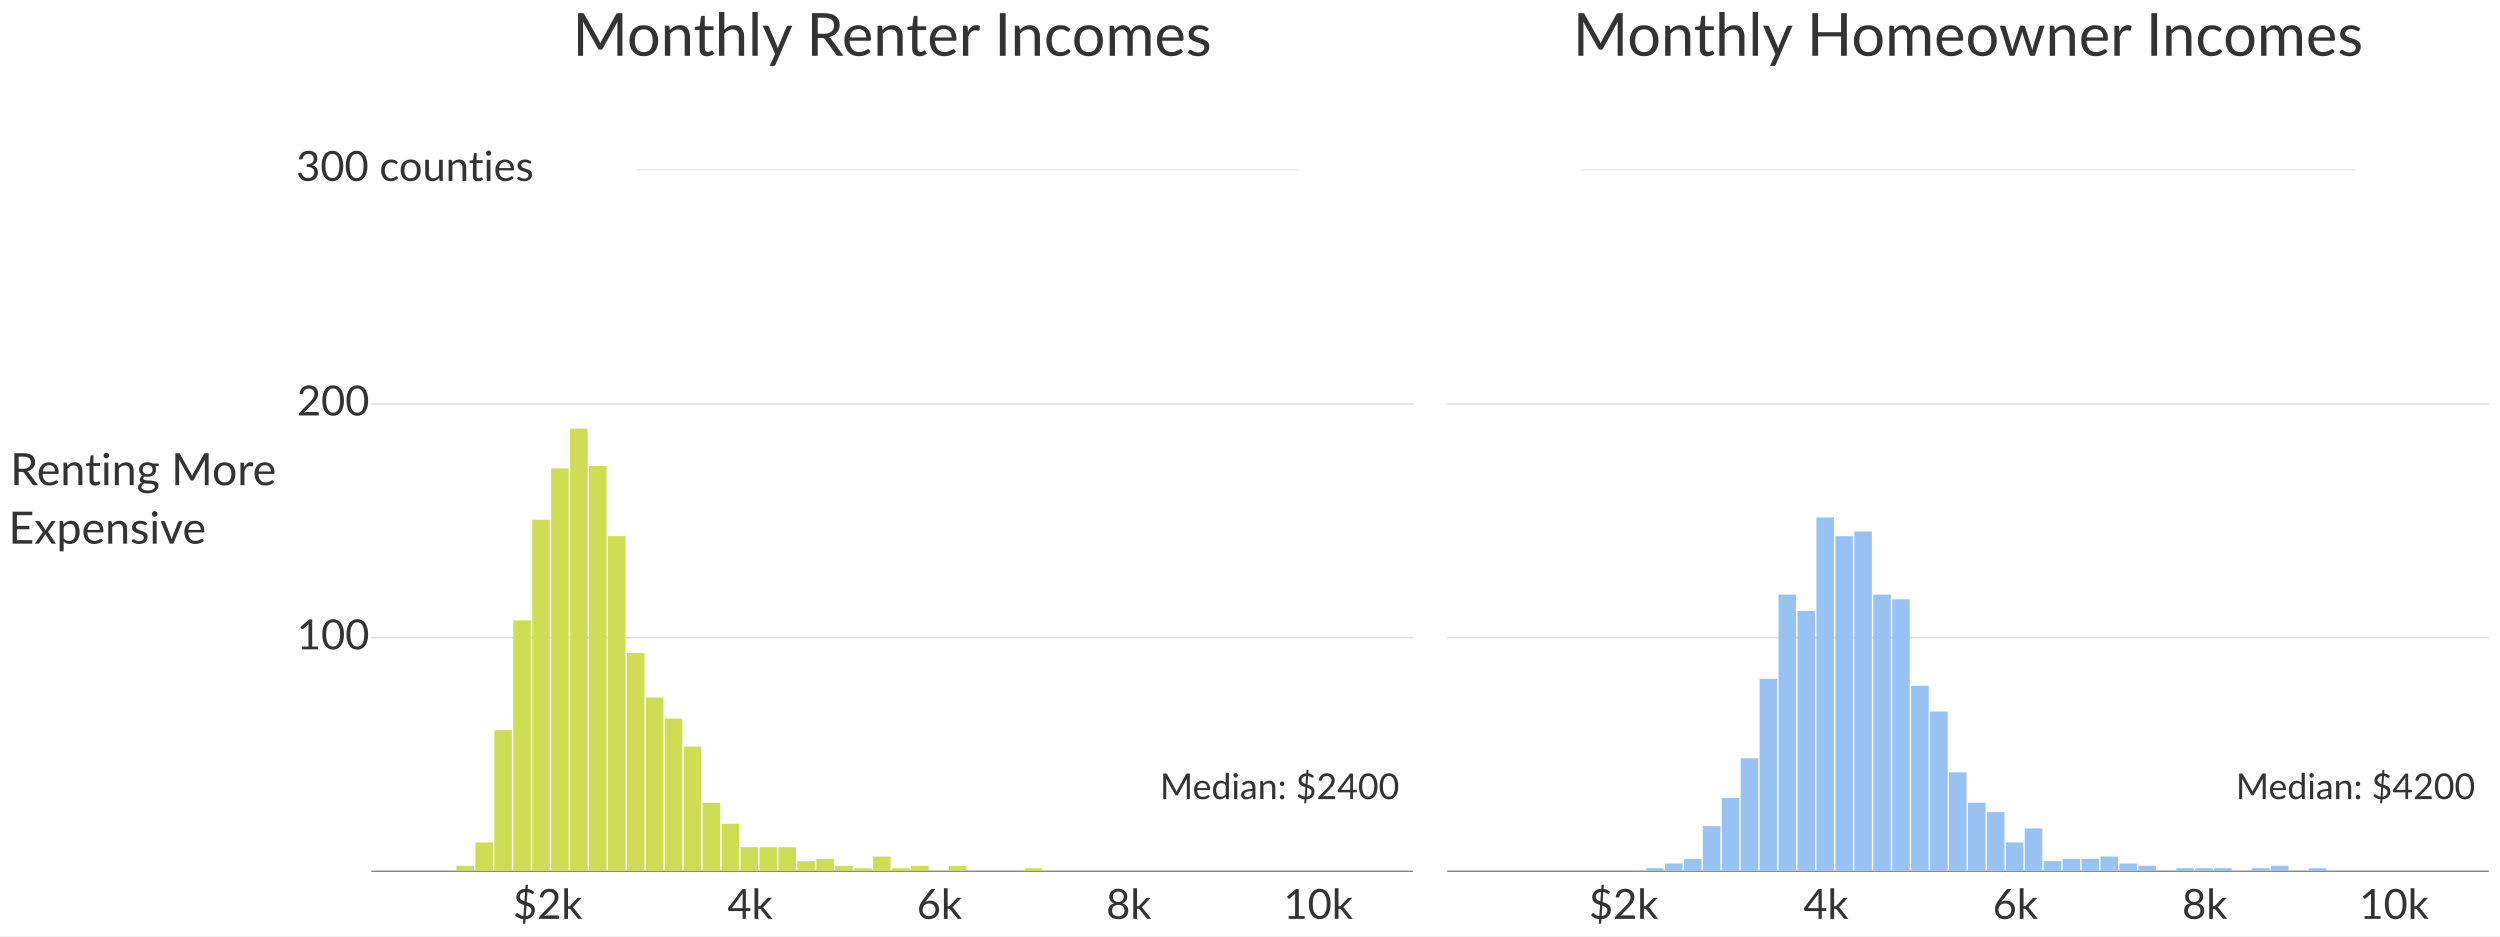
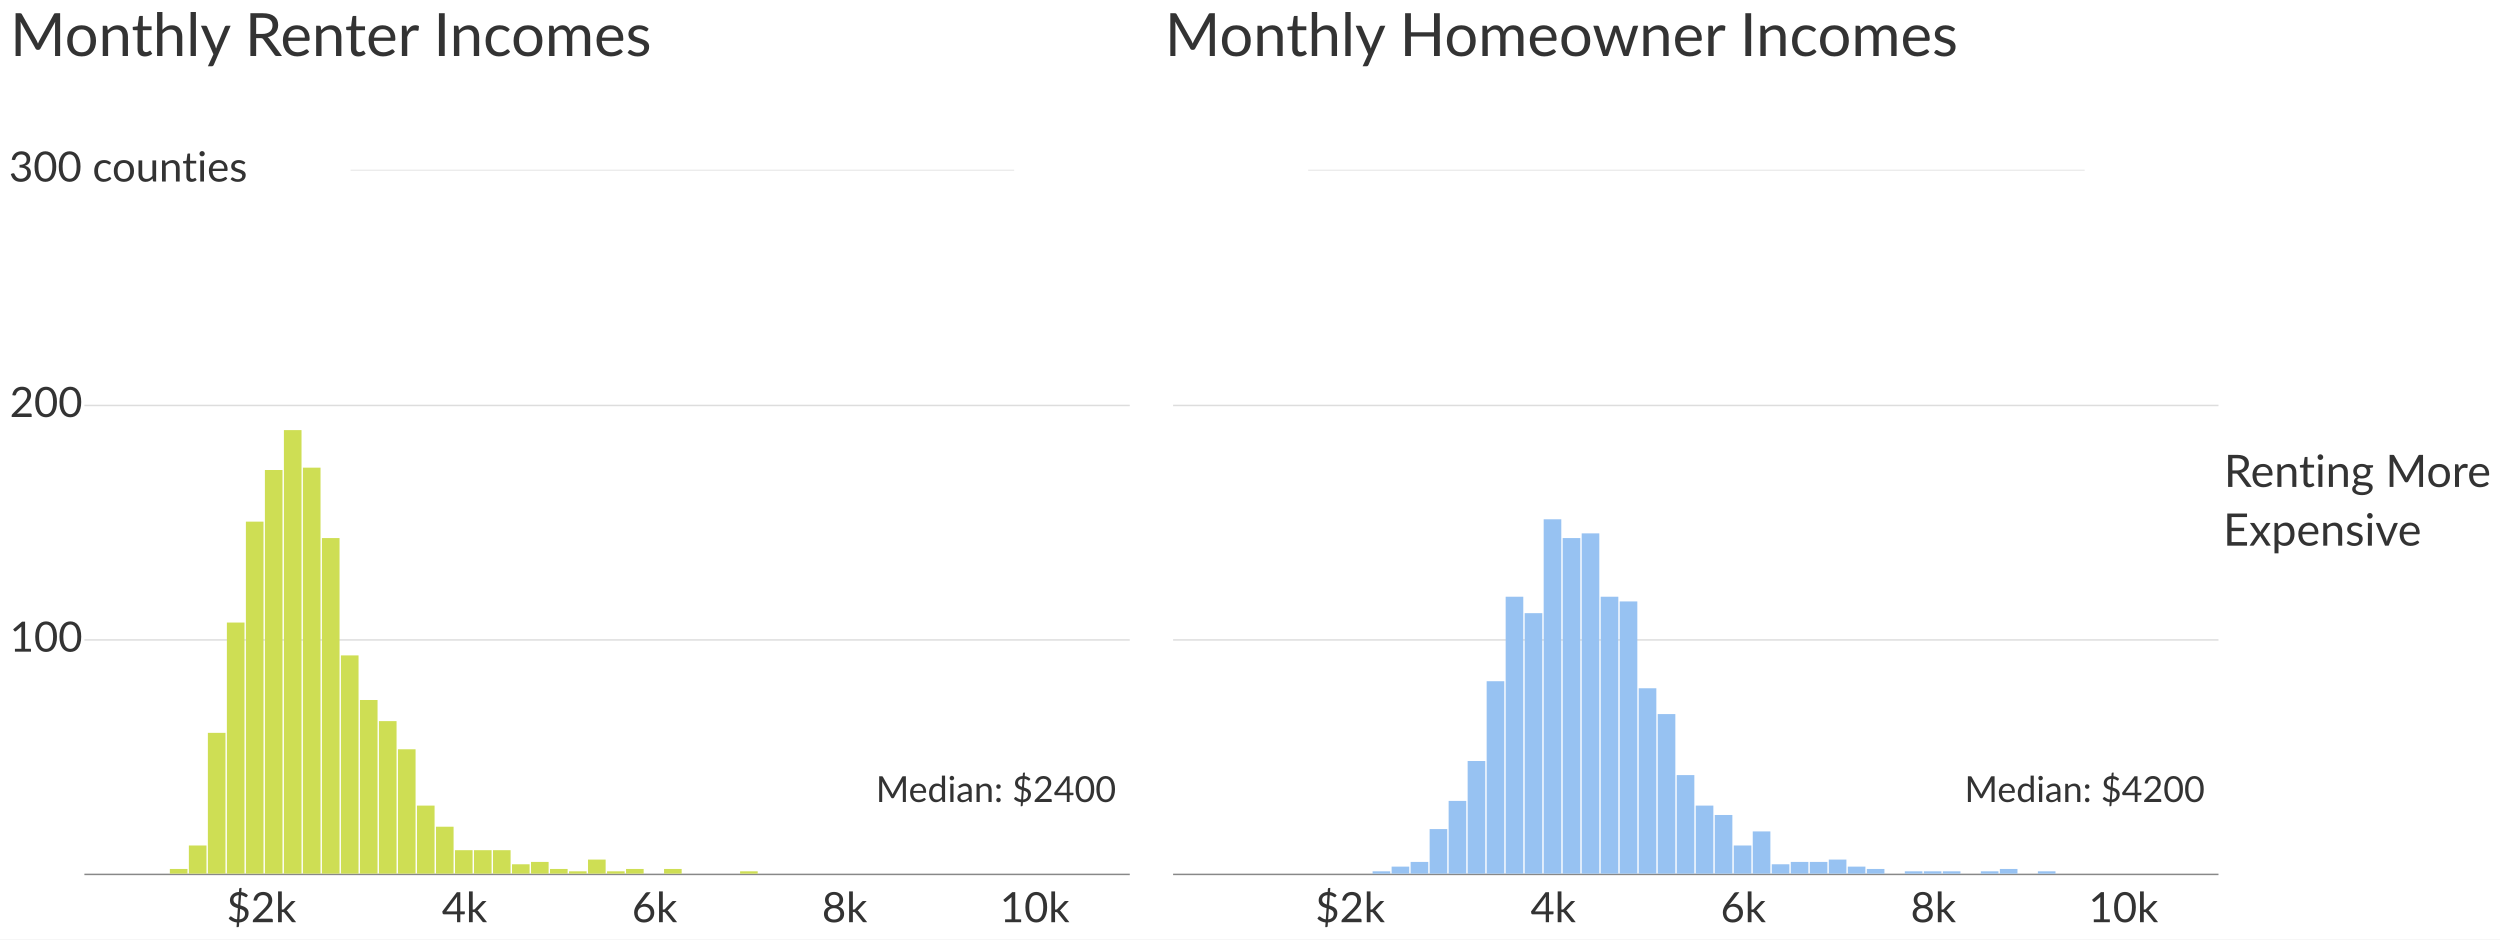
- <svg xmlns="http://www.w3.org/2000/svg" class="marks" width="1680" height="629" viewBox="0 0 1680 629" version="1.1">
-   <rect width="1680" height="629" style="fill: white;" />
-   <g transform="translate(249,35)">
+ <svg xmlns="http://www.w3.org/2000/svg" class="marks" width="1674" height="629" viewBox="0 0 1674 629" version="1.1">
+   <rect width="1674" height="629" style="fill: white;" />
+   <g transform="translate(56,35)">
    <g class="mark-group role-frame root">
      <g transform="translate(0,0)">
        <path class="background" d="M0,0h0v550h0Z" style="fill: none;" />
        <g>
          <g class="mark-group role-scope concat_0_group">
            <g transform="translate(0,0)">
              <path class="background" d="M0.5,0.5h700v550h-700Z" style="fill: none; stroke: #ddd; stroke-opacity: 0;" />
              <g>
                <g class="mark-group role-axis">
                  <g transform="translate(0.5,0.5)">
                    <path class="background" d="M0,0h0v0h0Z" style="pointer-events: none; fill: none;" />
                    <g>
                      <g class="mark-rule role-axis-grid" style="pointer-events: none;">
                        <line transform="translate(0,393)" x2="700" y2="0" style="fill: none; stroke: #ddd; stroke-opacity: 1; stroke-width: 1; opacity: 1;" />
                        <line transform="translate(0,236)" x2="700" y2="0" style="fill: none; stroke: #ddd; stroke-opacity: 1; stroke-width: 1; opacity: 1;" />
                      </g>
                    </g>
                    <path class="foreground" d="" style="pointer-events: none; display: none; fill: none;" />
                  </g>
                </g>
                <g class="mark-group role-axis">
                  <g transform="translate(0.5,550.5)">
                    <path class="background" d="M0,0h0v0h0Z" style="pointer-events: none; fill: none;" />
                    <g>
                      <g class="mark-text role-axis-label" style="pointer-events: none;">
-                         <text text-anchor="middle" transform="translate(254.5455,32)" style="font-family: Lato; font-size: 28px; fill: #000; fill-opacity: 0.8; opacity: 1;">4k</text>
-                         <text text-anchor="middle" transform="translate(381.8182,32)" style="font-family: Lato; font-size: 28px; fill: #000; fill-opacity: 0.8; opacity: 1;">6k</text>
-                         <text text-anchor="middle" transform="translate(509.0909,32)" style="font-family: Lato; font-size: 28px; fill: #000; fill-opacity: 0.8; opacity: 1;">8k</text>
-                         <text text-anchor="middle" transform="translate(636.3636,32)" style="font-family: Lato; font-size: 28px; fill: #000; fill-opacity: 0.8; opacity: 1;">10k</text>
+                         <text text-anchor="middle" transform="translate(254.5455,32)" style="font-family: Lato, Calibri, Arial; font-size: 28px; fill: #000; fill-opacity: 0.8; opacity: 1;">4k</text>
+                         <text text-anchor="middle" transform="translate(381.8182,32)" style="font-family: Lato, Calibri, Arial; font-size: 28px; fill: #000; fill-opacity: 0.8; opacity: 1;">6k</text>
+                         <text text-anchor="middle" transform="translate(509.0909,32)" style="font-family: Lato, Calibri, Arial; font-size: 28px; fill: #000; fill-opacity: 0.8; opacity: 1;">8k</text>
+                         <text text-anchor="middle" transform="translate(636.3636,32)" style="font-family: Lato, Calibri, Arial; font-size: 28px; fill: #000; fill-opacity: 0.8; opacity: 1;">10k</text>
                      </g>
                      <g class="mark-rule role-axis-domain" style="pointer-events: none;">
                        <line transform="translate(0,0)" x2="700" y2="0" style="fill: none; stroke: #888; stroke-width: 1; opacity: 1;" />
                      </g>
                      <g class="mark-text role-axis-title" style="pointer-events: none;">
-                         <text text-anchor="middle" transform="translate(350,-548)" style="font-family: Lato; font-size: 40px; font-weight: normal; fill: #000; fill-opacity: 0.8; opacity: 1;">Monthly Renter Incomes</text>
-                       </g>
-                     </g>
-                     <path class="foreground" d="" style="pointer-events: none; display: none; fill: none;" />
-                   </g>
-                 </g>
-                 <g class="mark-group role-axis">
-                   <g transform="translate(0.5,0.5)">
-                     <path class="background" d="M0,0h0v0h0Z" style="pointer-events: none; fill: none;" />
-                     <g>
-                       <g class="mark-text role-axis-label" style="pointer-events: none;">
-                         <text text-anchor="start" transform="translate(-50,400.8571)" style="font-family: Lato; font-size: 28px; fill: #000; fill-opacity: 0.8; opacity: 1;">100</text>
-                         <text text-anchor="start" transform="translate(-50,243.7143)" style="font-family: Lato; font-size: 28px; fill: #000; fill-opacity: 0.8; opacity: 1;">200</text>
+                         <text text-anchor="middle" transform="translate(165,-548)" style="font-family: Lato, Calibri, Arial; font-size: 40px; font-weight: normal; fill: #000; fill-opacity: 0.8; opacity: 1;">Monthly Renter Incomes</text>
+                       </g>
+                     </g>
+                     <path class="foreground" d="" style="pointer-events: none; display: none; fill: none;" />
+                   </g>
+                 </g>
+                 <g class="mark-group role-axis">
+                   <g transform="translate(0.5,0.5)">
+                     <path class="background" d="M0,0h0v0h0Z" style="pointer-events: none; fill: none;" />
+                     <g>
+                       <g class="mark-text role-axis-label" style="pointer-events: none;">
+                         <text text-anchor="start" transform="translate(-50,400.8571)" style="font-family: Lato, Calibri, Arial; font-size: 28px; fill: #000; fill-opacity: 0.8; opacity: 1;">100</text>
+                         <text text-anchor="start" transform="translate(-50,243.7143)" style="font-family: Lato, Calibri, Arial; font-size: 28px; fill: #000; fill-opacity: 0.8; opacity: 1;">200</text>
                      </g>
                      <g class="mark-rule role-axis-domain" style="pointer-events: none;">
                        <line transform="translate(0,550)" x2="0" y2="-550" style="fill: none; stroke: #888; stroke-width: 0; opacity: 1;" />
                      </g>
                    </g>
                    <path class="foreground" d="" style="pointer-events: none; display: none; fill: none;" />
                  </g>
                </g>
                <g class="mark-text role-mark concat_0_layer_0_marks">
                  <text text-anchor="middle" transform="translate(400.9091,77.57143)" style="font-family: sans-serif; font-size: 11.5px; font-weight: bold; fill: black; opacity: 0.09;">______________________________________________________________________________________________</text>
                </g>
                <g class="mark-rect role-mark concat_0_layer_1_marks">
                  <path d="M185.009,433.714h11.8v116.286h-11.8Z" style="fill: #cede54;" />
                  <path d="M197.736,447.857h11.8v102.143h-11.8Z" style="fill: #cede54;" />
                  <path d="M95.918,381.857h11.8v168.143h-11.8Z" style="fill: #cede54;" />
                  <path d="M134.1,253h11.8v297h-11.8Z" style="fill: #cede54;" />
                  <path d="M121.373,279.714h11.8v270.286h-11.8Z" style="fill: #cede54;" />
                  <path d="M146.827,278.143h11.8v271.857h-11.8Z" style="fill: #cede54;" />
                  <path d="M108.645,314.286h11.8v235.714h-11.8Z" style="fill: #cede54;" />
                  <path d="M83.191,455.714h11.8v94.286h-11.8Z" style="fill: #cede54;" />
                  <path d="M159.555,325.286h11.8v224.714h-11.8Z" style="fill: #cede54;" />
                  <path d="M172.282,403.857h11.8v146.143h-11.8Z" style="fill: #cede54;" />
                  <path d="M337.736,540.571h11.8v9.429h-11.8Z" style="fill: #cede54;" />
                  <path d="M439.555,548.429h11.8v1.571h-11.8Z" style="fill: #cede54;" />
                  <path d="M274.1,534.286h11.8v15.714h-11.8Z" style="fill: #cede54;" />
                  <path d="M388.645,546.857h11.8v3.143h-11.8Z" style="fill: #cede54;" />
                  <path d="M363.191,546.857h11.8v3.143h-11.8Z" style="fill: #cede54;" />
                  <path d="M235.918,518.571h11.8v31.429h-11.8Z" style="fill: #cede54;" />
                  <path d="M286.827,543.714h11.8v6.286h-11.8Z" style="fill: #cede54;" />
                  <path d="M299.555,542.143h11.8v7.857h-11.8Z" style="fill: #cede54;" />
                  <path d="M210.464,466.714h11.8v83.286h-11.8Z" style="fill: #cede54;" />
                  <path d="M248.645,534.286h11.8v15.714h-11.8Z" style="fill: #cede54;" />
                  <path d="M350.464,548.429h11.8v1.571h-11.8Z" style="fill: #cede54;" />
                  <path d="M70.464,531.143h11.8v18.857h-11.8Z" style="fill: #cede54;" />
                  <path d="M223.191,504.429h11.8v45.571h-11.8Z" style="fill: #cede54;" />
                  <path d="M261.373,534.286h11.8v15.714h-11.8Z" style="fill: #cede54;" />
                  <path d="M57.736,546.857h11.8v3.143h-11.8Z" style="fill: #cede54;" />
                  <path d="M325.009,548.429h11.8v1.571h-11.8Z" style="fill: #cede54;" />
                  <path d="M312.282,546.857h11.8v3.143h-11.8Z" style="fill: #cede54;" />
                </g>
                <g class="mark-text role-mark concat_0_layer_2_marks">
                  <text text-anchor="middle" transform="translate(119.0909,582.5)" style="font-family: lato; font-size: 28px; fill: black; opacity: 0.8;">$2k</text>
                </g>
                <g class="mark-text role-mark concat_0_layer_3_marks">
                  <text text-anchor="middle" transform="translate(29.81818,86.57143)" style="font-family: lato; font-size: 28px; fill: black; opacity: 0.8;">300 counties</text>
                </g>
                <g class="mark-text role-mark concat_0_layer_4_marks">
-                   <text text-anchor="middle" transform="translate(-152.7273,291.0714)" style="font-family: lato; font-size: 30px; fill: black; opacity: 0.8;">Renting More</text>
+                   <text text-anchor="middle" transform="translate(6.363636,291.0714)" style="font-family: lato; font-size: 30px; fill: black; opacity: 0.8;" />
                </g>
                <g class="mark-text role-mark concat_0_layer_5_marks">
-                   <text text-anchor="middle" transform="translate(-176.9091,330.3571)" style="font-family: lato; font-size: 30px; fill: black; opacity: 0.8;">Expensive</text>
+                   <text text-anchor="middle" transform="translate(6.363636,330.3571)" style="font-family: lato; font-size: 30px; fill: black; opacity: 0.8;" />
                </g>
                <g class="mark-text role-mark concat_0_layer_6_marks">
                  <text text-anchor="middle" transform="translate(610.9091,502)" style="font-family: lato; font-size: 24px; fill: black; opacity: 0.8;">Median: $2400</text>
                </g>
              </g>
              <path class="foreground" d="" style="display: none; fill: none;" />
            </g>
          </g>
          <g class="mark-group role-scope concat_1_group">
-             <g transform="translate(723,0)">
+             <g transform="translate(729,0)">
              <path class="background" d="M0.5,0.5h700v550h-700Z" style="fill: none; stroke: #ddd; stroke-opacity: 0;" />
              <g>
                <g class="mark-group role-axis">
                  <g transform="translate(0.5,0.5)">
                    <path class="background" d="M0,0h0v0h0Z" style="pointer-events: none; fill: none;" />
                    <g>
                      <g class="mark-rule role-axis-grid" style="pointer-events: none;">
                        <line transform="translate(0,393)" x2="700" y2="0" style="fill: none; stroke: #ddd; stroke-opacity: 1; stroke-width: 1; opacity: 1;" />
                        <line transform="translate(0,236)" x2="700" y2="0" style="fill: none; stroke: #ddd; stroke-opacity: 1; stroke-width: 1; opacity: 1;" />
                      </g>
                    </g>
                    <path class="foreground" d="" style="pointer-events: none; display: none; fill: none;" />
                  </g>
                </g>
                <g class="mark-group role-axis">
                  <g transform="translate(0.5,550.5)">
                    <path class="background" d="M0,0h0v0h0Z" style="pointer-events: none; fill: none;" />
                    <g>
                      <g class="mark-text role-axis-label" style="pointer-events: none;">
-                         <text text-anchor="middle" transform="translate(254.5455,32)" style="font-family: Lato; font-size: 28px; fill: #000; fill-opacity: 0.8; opacity: 1;">4k</text>
-                         <text text-anchor="middle" transform="translate(381.8182,32)" style="font-family: Lato; font-size: 28px; fill: #000; fill-opacity: 0.8; opacity: 1;">6k</text>
-                         <text text-anchor="middle" transform="translate(509.0909,32)" style="font-family: Lato; font-size: 28px; fill: #000; fill-opacity: 0.8; opacity: 1;">8k</text>
-                         <text text-anchor="middle" transform="translate(636.3636,32)" style="font-family: Lato; font-size: 28px; fill: #000; fill-opacity: 0.8; opacity: 1;">10k</text>
+                         <text text-anchor="middle" transform="translate(254.5455,32)" style="font-family: Lato, Calibri, Arial; font-size: 28px; fill: #000; fill-opacity: 0.8; opacity: 1;">4k</text>
+                         <text text-anchor="middle" transform="translate(381.8182,32)" style="font-family: Lato, Calibri, Arial; font-size: 28px; fill: #000; fill-opacity: 0.8; opacity: 1;">6k</text>
+                         <text text-anchor="middle" transform="translate(509.0909,32)" style="font-family: Lato, Calibri, Arial; font-size: 28px; fill: #000; fill-opacity: 0.8; opacity: 1;">8k</text>
+                         <text text-anchor="middle" transform="translate(636.3636,32)" style="font-family: Lato, Calibri, Arial; font-size: 28px; fill: #000; fill-opacity: 0.8; opacity: 1;">10k</text>
                      </g>
                      <g class="mark-rule role-axis-domain" style="pointer-events: none;">
                        <line transform="translate(0,0)" x2="700" y2="0" style="fill: none; stroke: #888; stroke-width: 1; opacity: 1;" />
                      </g>
                      <g class="mark-text role-axis-title" style="pointer-events: none;">
-                         <text text-anchor="middle" transform="translate(350,-548)" style="font-family: Lato; font-size: 40px; font-weight: normal; fill: #000; fill-opacity: 0.8; opacity: 1;">Monthly Homeowner Incomes</text>
-                       </g>
-                     </g>
-                     <path class="foreground" d="" style="pointer-events: none; display: none; fill: none;" />
-                   </g>
-                 </g>
-                 <g class="mark-group role-axis">
-                   <g transform="translate(0.5,0.5)">
-                     <path class="background" d="M0,0h0v0h0Z" style="pointer-events: none; fill: none;" />
-                     <g>
-                       <g class="mark-text role-axis-label" style="pointer-events: none;">
-                         <text text-anchor="start" transform="translate(0,400.8571)" style="font-family: Lato; font-size: 28px; fill: #000; fill-opacity: 0; opacity: 1;">100</text>
-                         <text text-anchor="start" transform="translate(0,243.7143)" style="font-family: Lato; font-size: 28px; fill: #000; fill-opacity: 0; opacity: 1;">200</text>
+                         <text text-anchor="middle" transform="translate(260,-548)" style="font-family: Lato, Calibri, Arial; font-size: 40px; font-weight: normal; fill: #000; fill-opacity: 0.8; opacity: 1;">Monthly Homeowner Incomes</text>
+                       </g>
+                     </g>
+                     <path class="foreground" d="" style="pointer-events: none; display: none; fill: none;" />
+                   </g>
+                 </g>
+                 <g class="mark-group role-axis">
+                   <g transform="translate(0.5,0.5)">
+                     <path class="background" d="M0,0h0v0h0Z" style="pointer-events: none; fill: none;" />
+                     <g>
+                       <g class="mark-text role-axis-label" style="pointer-events: none;">
+                         <text text-anchor="start" transform="translate(0,400.8571)" style="font-family: Lato, Calibri, Arial; font-size: 28px; fill: #000; fill-opacity: 0; opacity: 1;">100</text>
+                         <text text-anchor="start" transform="translate(0,243.7143)" style="font-family: Lato, Calibri, Arial; font-size: 28px; fill: #000; fill-opacity: 0; opacity: 1;">200</text>
                      </g>
                      <g class="mark-rule role-axis-domain" style="pointer-events: none;">
                        <line transform="translate(0,550)" x2="0" y2="-550" style="fill: none; stroke: #888; stroke-width: 0; opacity: 1;" />
                      </g>
                    </g>
                    <path class="foreground" d="" style="pointer-events: none; display: none; fill: none;" />
                  </g>
                </g>
                <g class="mark-text role-mark concat_1_layer_0_marks">
                  <text text-anchor="middle" transform="translate(350.9091,77.57143)" style="font-family: sans-serif; font-size: 11.5px; font-weight: bold; fill: black; opacity: 0.09;">______________________________________________________________________________________________________________</text>
                </g>
                <g class="mark-rect role-mark concat_1_layer_1_marks">
                  <path d="M337.736,484h11.8v66h-11.8Z" style="fill: #97c2f2;" />
                  <path d="M248.645,312.714h11.8v237.286h-11.8Z" style="fill: #97c2f2;" />
                  <path d="M274.1,322.143h11.8v227.857h-11.8Z" style="fill: #97c2f2;" />
                  <path d="M286.827,364.571h11.8v185.429h-11.8Z" style="fill: #97c2f2;" />
                  <path d="M235.918,375.571h11.8v174.429h-11.8Z" style="fill: #97c2f2;" />
                  <path d="M210.464,421.143h11.8v128.857h-11.8Z" style="fill: #97c2f2;" />
                  <path d="M350.464,504.429h11.8v45.571h-11.8Z" style="fill: #97c2f2;" />
                  <path d="M299.555,367.714h11.8v182.286h-11.8Z" style="fill: #97c2f2;" />
                  <path d="M197.736,474.571h11.8v75.429h-11.8Z" style="fill: #97c2f2;" />
                  <path d="M261.373,325.286h11.8v224.714h-11.8Z" style="fill: #97c2f2;" />
                  <path d="M223.191,364.571h11.8v185.429h-11.8Z" style="fill: #97c2f2;" />
                  <path d="M312.282,425.857h11.8v124.143h-11.8Z" style="fill: #97c2f2;" />
                  <path d="M134.1,548.429h11.8v1.571h-11.8Z" style="fill: #97c2f2;" />
                  <path d="M401.373,543.714h11.8v6.286h-11.8Z" style="fill: #97c2f2;" />
                  <path d="M515.918,548.429h11.8v1.571h-11.8Z" style="fill: #97c2f2;" />
                  <path d="M541.373,548.429h11.8v1.571h-11.8Z" style="fill: #97c2f2;" />
                  <path d="M452.282,545.286h11.8v4.714h-11.8Z" style="fill: #97c2f2;" />
                  <path d="M363.191,510.714h11.8v39.286h-11.8Z" style="fill: #97c2f2;" />
                  <path d="M388.645,521.714h11.8v28.286h-11.8Z" style="fill: #97c2f2;" />
                  <path d="M325.009,443.143h11.8v106.857h-11.8Z" style="fill: #97c2f2;" />
                  <path d="M414.1,542.143h11.8v7.857h-11.8Z" style="fill: #97c2f2;" />
                  <path d="M439.555,540.571h11.8v9.429h-11.8Z" style="fill: #97c2f2;" />
                  <path d="M159.555,542.143h11.8v7.857h-11.8Z" style="fill: #97c2f2;" />
                  <path d="M185.009,501.286h11.8v48.714h-11.8Z" style="fill: #97c2f2;" />
                  <path d="M375.918,531.143h11.8v18.857h-11.8Z" style="fill: #97c2f2;" />
                  <path d="M172.282,520.143h11.8v29.857h-11.8Z" style="fill: #97c2f2;" />
                  <path d="M146.827,545.286h11.8v4.714h-11.8Z" style="fill: #97c2f2;" />
                  <path d="M426.827,542.143h11.8v7.857h-11.8Z" style="fill: #97c2f2;" />
                  <path d="M554.1,546.857h11.8v3.143h-11.8Z" style="fill: #97c2f2;" />
                  <path d="M465.009,546.857h11.8v3.143h-11.8Z" style="fill: #97c2f2;" />
                  <path d="M503.191,548.429h11.8v1.571h-11.8Z" style="fill: #97c2f2;" />
                  <path d="M579.555,548.429h11.8v1.571h-11.8Z" style="fill: #97c2f2;" />
                  <path d="M490.464,548.429h11.8v1.571h-11.8Z" style="fill: #97c2f2;" />
                </g>
                <g class="mark-text role-mark concat_1_layer_2_marks">
                  <text text-anchor="middle" transform="translate(119.0909,582.5)" style="font-family: lato; font-size: 28px; fill: black; opacity: 0.8;">$2k</text>
                </g>
                <g class="mark-text role-mark concat_1_layer_3_marks">
                  <text text-anchor="middle" transform="translate(531.8182,86.57143)" style="font-family: lato; font-size: 28px; fill: black; opacity: 0;">300 counties</text>
                </g>
                <g class="mark-text role-mark concat_1_layer_4_marks">
-                   <text text-anchor="middle" transform="translate(6.363636,291.0714)" style="font-family: lato; font-size: 30px; fill: black; opacity: 0.8;" />
+                   <text text-anchor="middle" transform="translate(793.5455,291.0714)" style="font-family: lato; font-size: 30px; fill: black; opacity: 0.8;">Renting More</text>
                </g>
                <g class="mark-text role-mark concat_1_layer_5_marks">
-                   <text text-anchor="middle" transform="translate(6.363636,330.3571)" style="font-family: lato; font-size: 30px; fill: black; opacity: 0.8;" />
+                   <text text-anchor="middle" transform="translate(770,330.3571)" style="font-family: lato; font-size: 30px; fill: black; opacity: 0.8;">Expensive</text>
                </g>
                <g class="mark-text role-mark concat_1_layer_6_marks">
                  <text text-anchor="middle" transform="translate(610.9091,502)" style="font-family: lato; font-size: 24px; fill: black; opacity: 0.8;">Median: $4200</text>
                </g>
              </g>
              <path class="foreground" d="" style="display: none; fill: none;" />
            </g>
          </g>
        </g>
        <path class="foreground" d="" style="display: none; fill: none;" />
      </g>
    </g>
  </g>
</svg>
